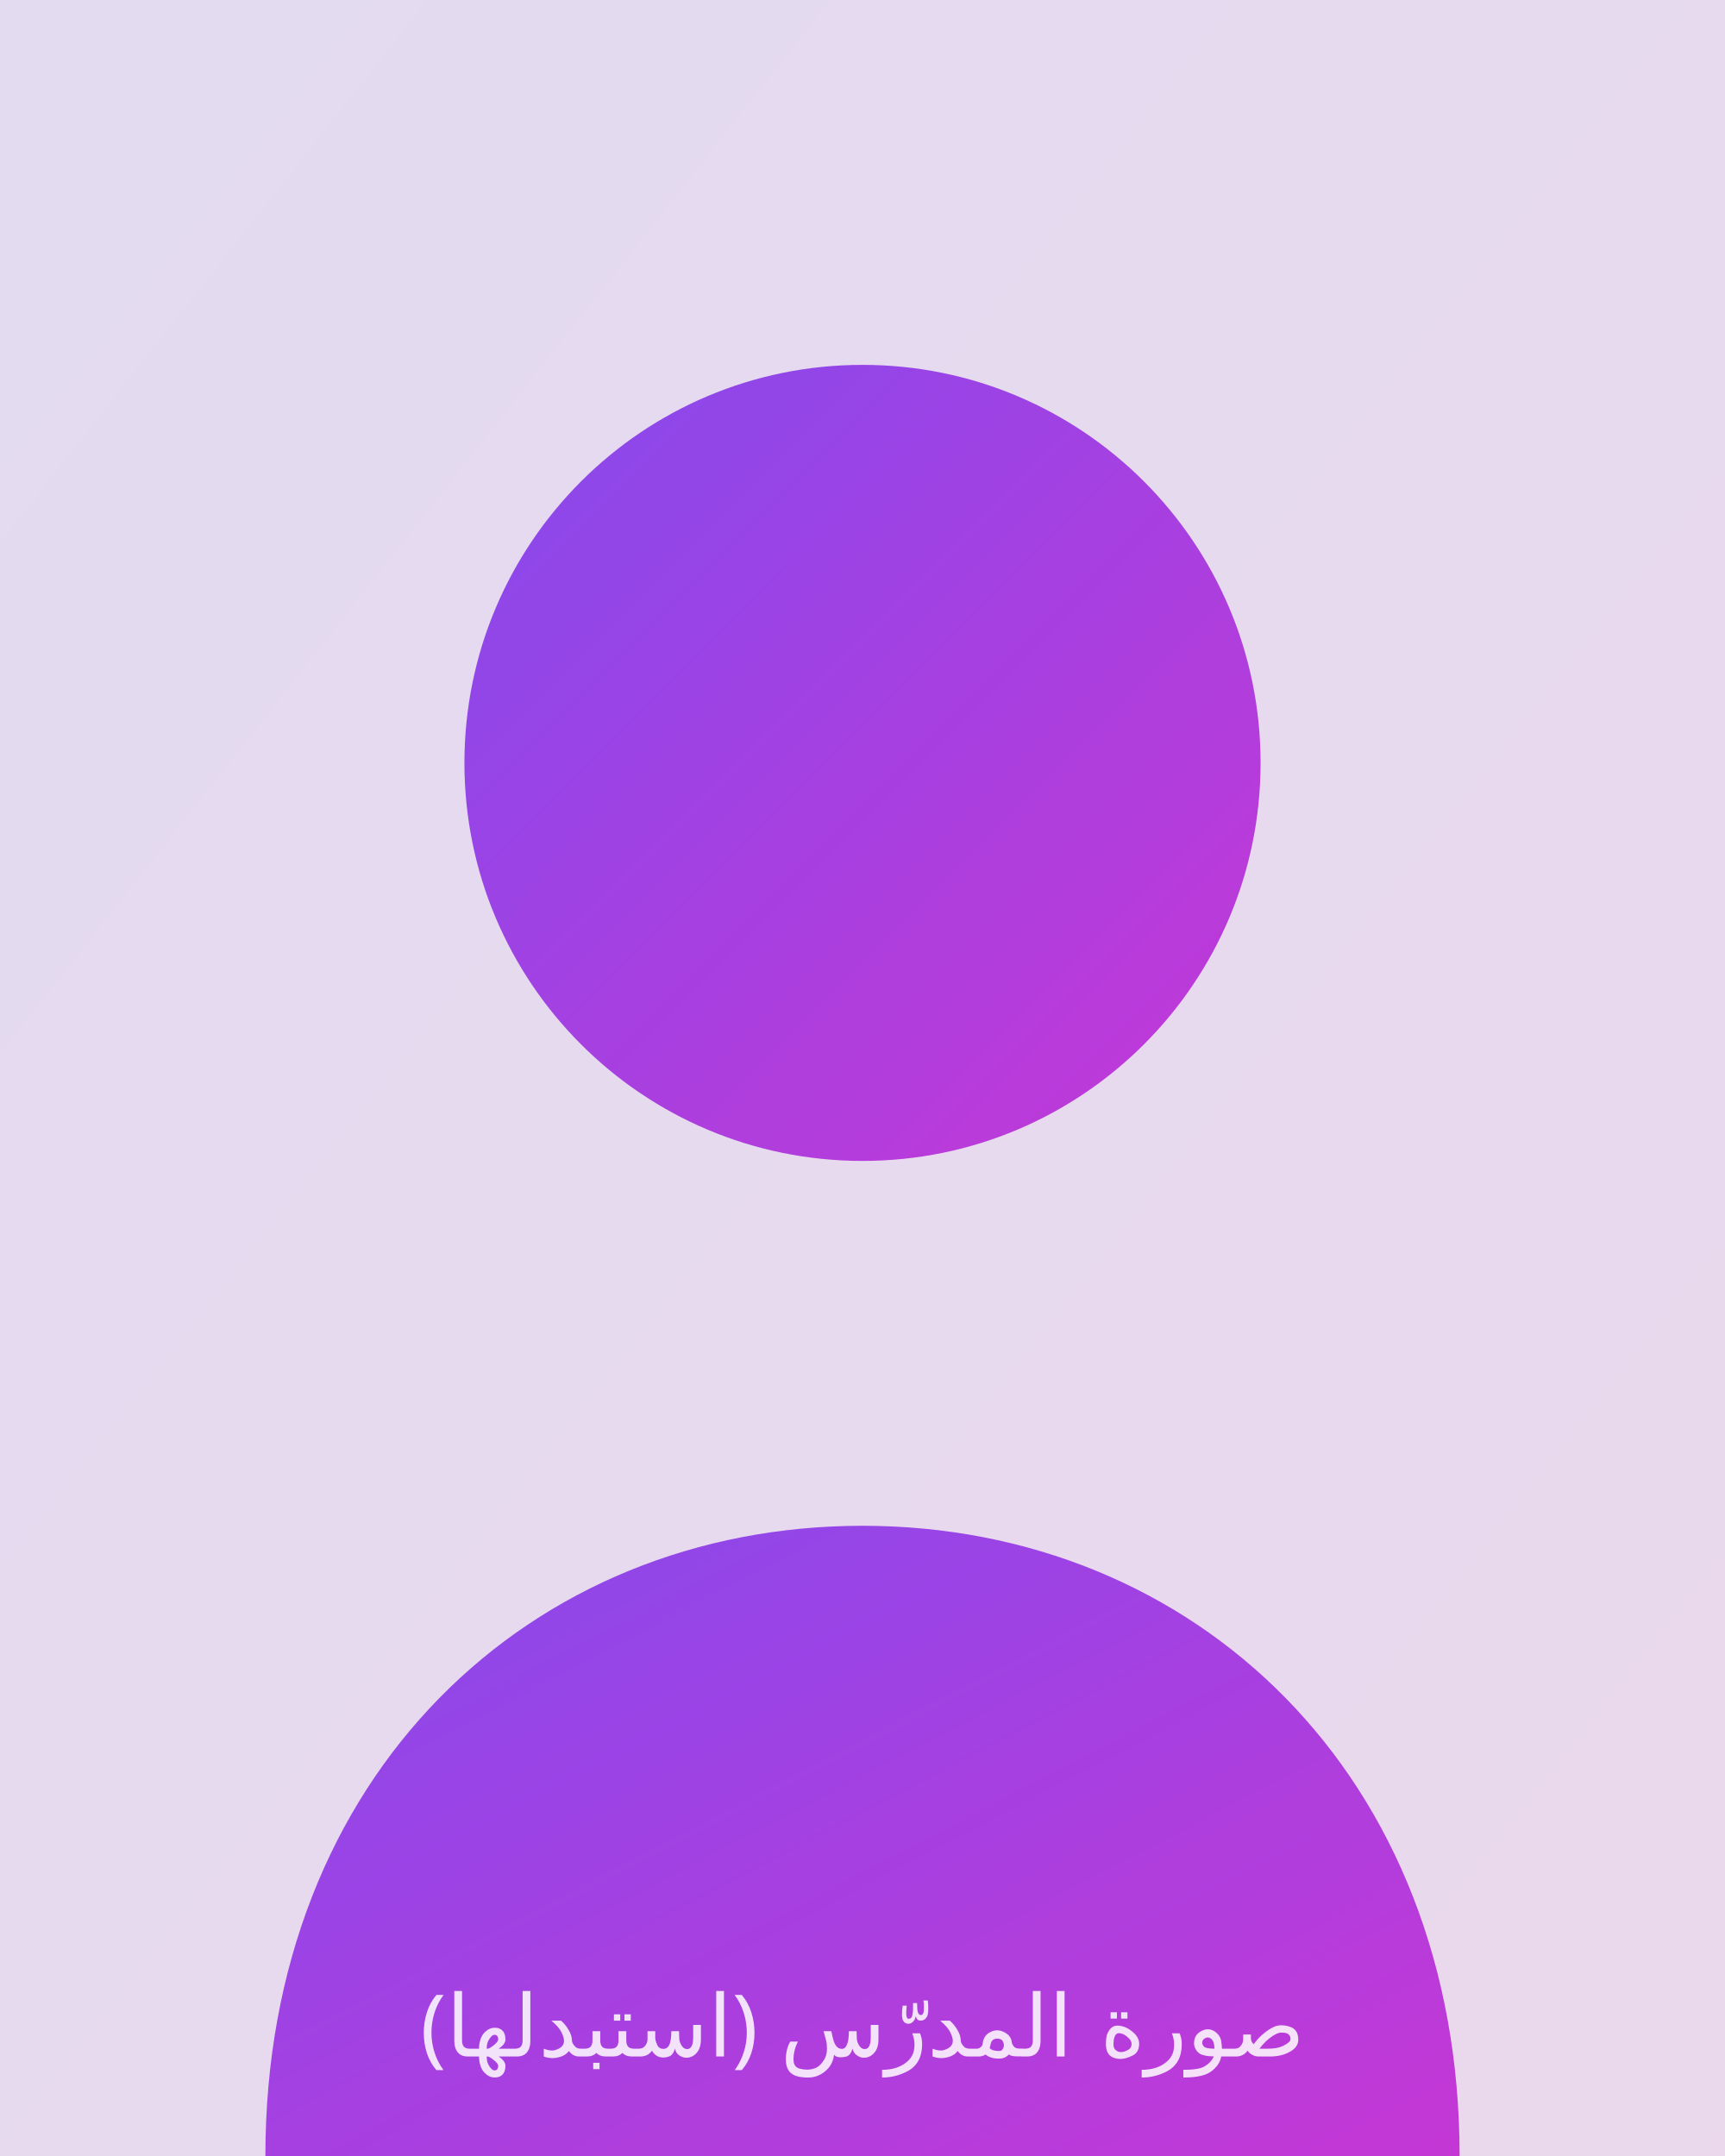
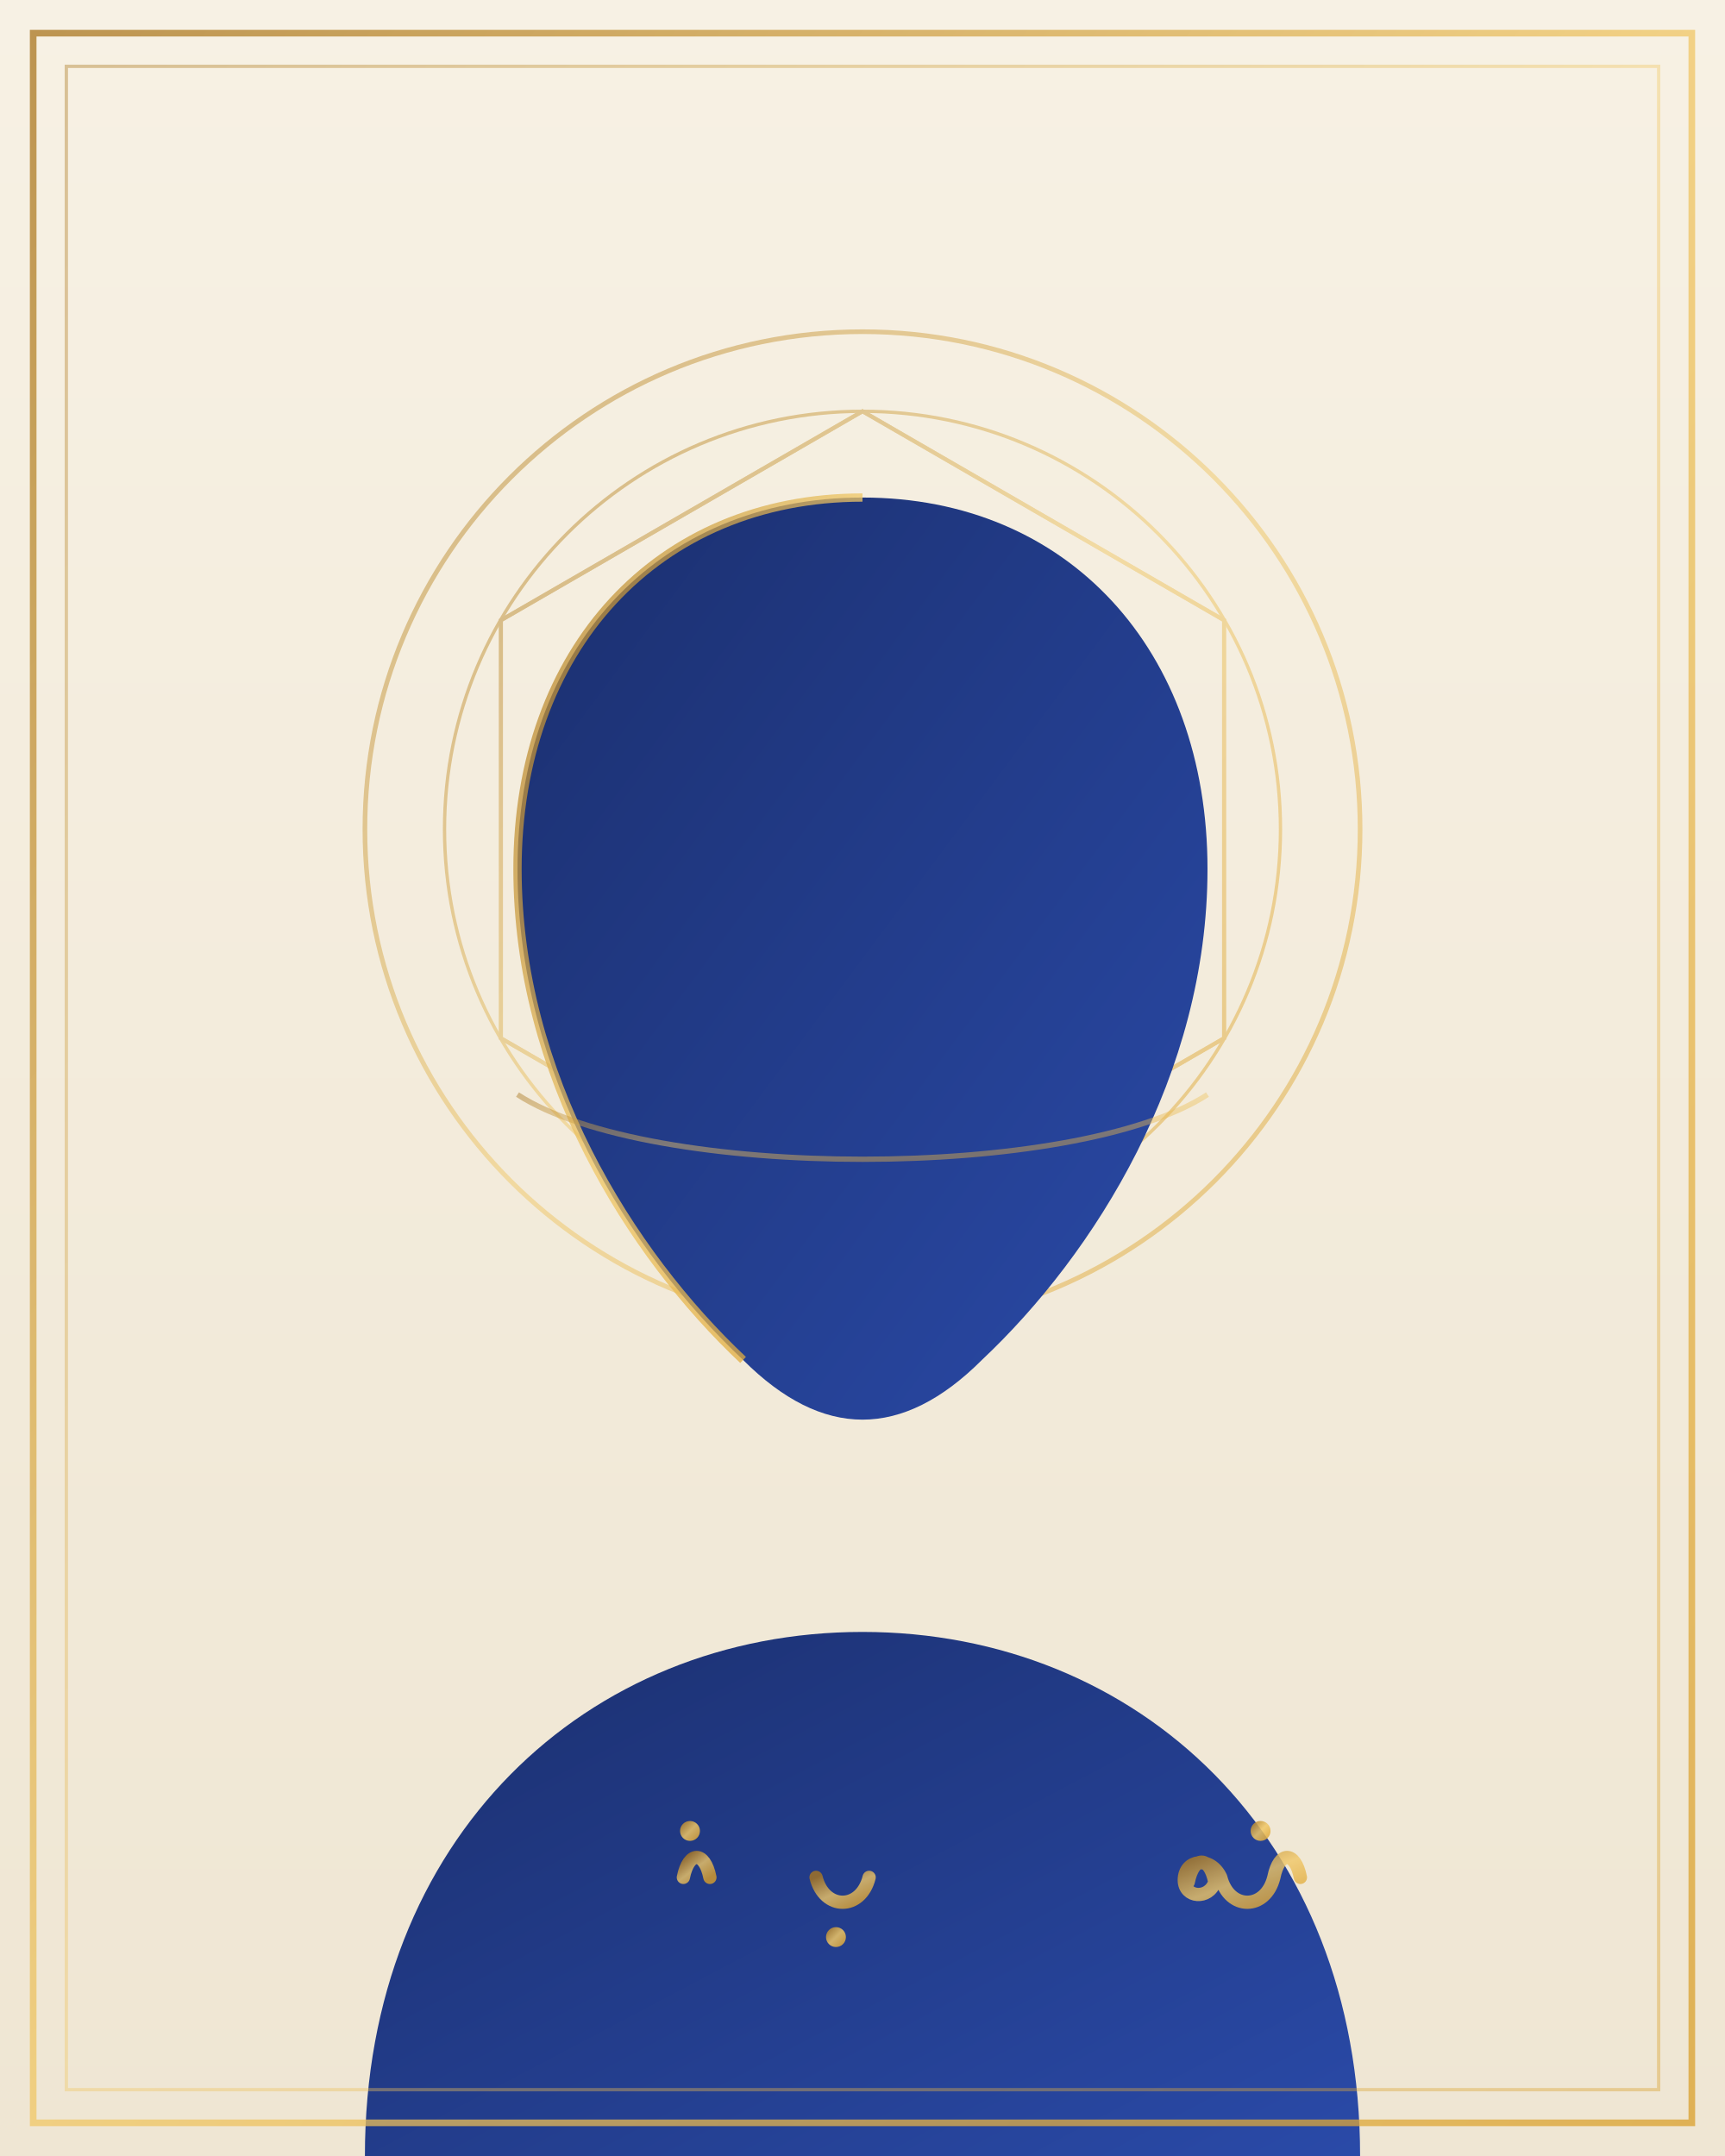
- <svg xmlns="http://www.w3.org/2000/svg" width="520" height="650" viewBox="0 0 520 650" fill="none">
+ <svg xmlns="http://www.w3.org/2000/svg" width="520" height="650" viewBox="0 0 520 650" fill="none" role="img" aria-label="صورة المعلّمة">
  <defs>
-     <linearGradient id="g" x1="0" y1="0" x2="1" y2="1">
-       <stop offset="0" stop-color="#7c3aed" />
-       <stop offset="1" stop-color="#c026d3" />
+     <linearGradient id="ink" x1="0" y1="0" x2="1" y2="1">
+       <stop offset="0" stop-color="#1b2f6e" />
+       <stop offset="1" stop-color="#2a4aa8" />
+     </linearGradient>
+     <linearGradient id="gold" x1="0" y1="0" x2="1" y2="1">
+       <stop offset="0" stop-color="#a9761f" />
+       <stop offset="0.5" stop-color="#f0c766" />
+       <stop offset="1" stop-color="#d99f2b" />
+     </linearGradient>
+     <linearGradient id="paper" x1="0" y1="0" x2="0" y2="1">
+       <stop offset="0" stop-color="#f7f1e4" />
+       <stop offset="1" stop-color="#efe6d3" />
    </linearGradient>
  </defs>
-   <rect width="520" height="650" fill="url(#g)" opacity="0.12" />
-   <circle cx="260" cy="230" r="120" fill="url(#g)" opacity="0.9" />
-   <path d="M80 650c0-115 80-190 180-190s180 75 180 190z" fill="url(#g)" opacity="0.9" />
-   <text x="260" y="620" text-anchor="middle" font-family="sans-serif" font-size="26" fill="#ffffff" opacity="0.85">صورة المدرّس (استبدلها)</text>
+   <rect width="520" height="650" fill="url(#paper)" />
+   <g transform="translate(260 250)" stroke="url(#gold)" fill="none" opacity="0.5">
+     <circle r="150" stroke-width="1.4" />
+     <circle r="126" stroke-width="1" />
+     <path d="M0 -126 109 -63 109 63 0 126 -109 63 -109 -63Z" stroke-width="1.2" />
+     <path d="M0 -126 -109 -63 -109 63 0 126 109 63 109 -63Z" stroke-width="1.2" opacity="0.7" />
+     <circle r="58" stroke-width="1" />
+   </g>
+   <path d="M110 650c0-96 67-158 150-158s150 62 150 158Z" fill="url(#ink)" />
+   <path d="M260 150c-62 0-104 46-104 112 0 62 34 116 68 148 12 12 24 18 36 18s24-6 36-18c34-32 68-86 68-148 0-66-42-112-104-112Z" fill="url(#ink)" />
+   <path d="M260 150c-62 0-104 46-104 112 0 62 34 116 68 148" stroke="url(#gold)" stroke-width="2.5" fill="none" opacity="0.75" />
+   <path d="M156 330c40 26 168 26 208 0" stroke="url(#gold)" stroke-width="1.6" fill="none" opacity="0.45" />
+   <g stroke="url(#gold)" stroke-width="4" stroke-linecap="round" stroke-linejoin="round" fill="none" opacity="0.8">
+     <path d="M392 566c-1.6-8-6.4-8-8 0 -2.5 10-13.5 10-16 0 -3-6.5-11-5.5-11 .8 0 5.4 7.4 6 9.2 .6 -1.6-8-6.4-8-8 0 -7 0h-0" />
+     <path d="M300 566h-24" />
+     <path d="M262 566c-2.5 10-13.5 10-16 0" />
+     <path d="M236 566v-18" />
+     <path d="M214 566c-1.6-8-6.4-8-8 0" />
+     <path d="M196 566h-20" />
+   </g>
+   <g fill="url(#gold)" opacity="0.85">
+     <circle cx="252" cy="584" r="3" />
+     <circle cx="208" cy="552" r="3" />
+     <circle cx="380" cy="552" r="3" />
+   </g>
+   <rect x="10" y="10" width="500" height="630" stroke="url(#gold)" stroke-width="2" opacity="0.75" />
+   <rect x="20" y="20" width="480" height="610" stroke="url(#gold)" stroke-width="1" opacity="0.4" />
</svg>
